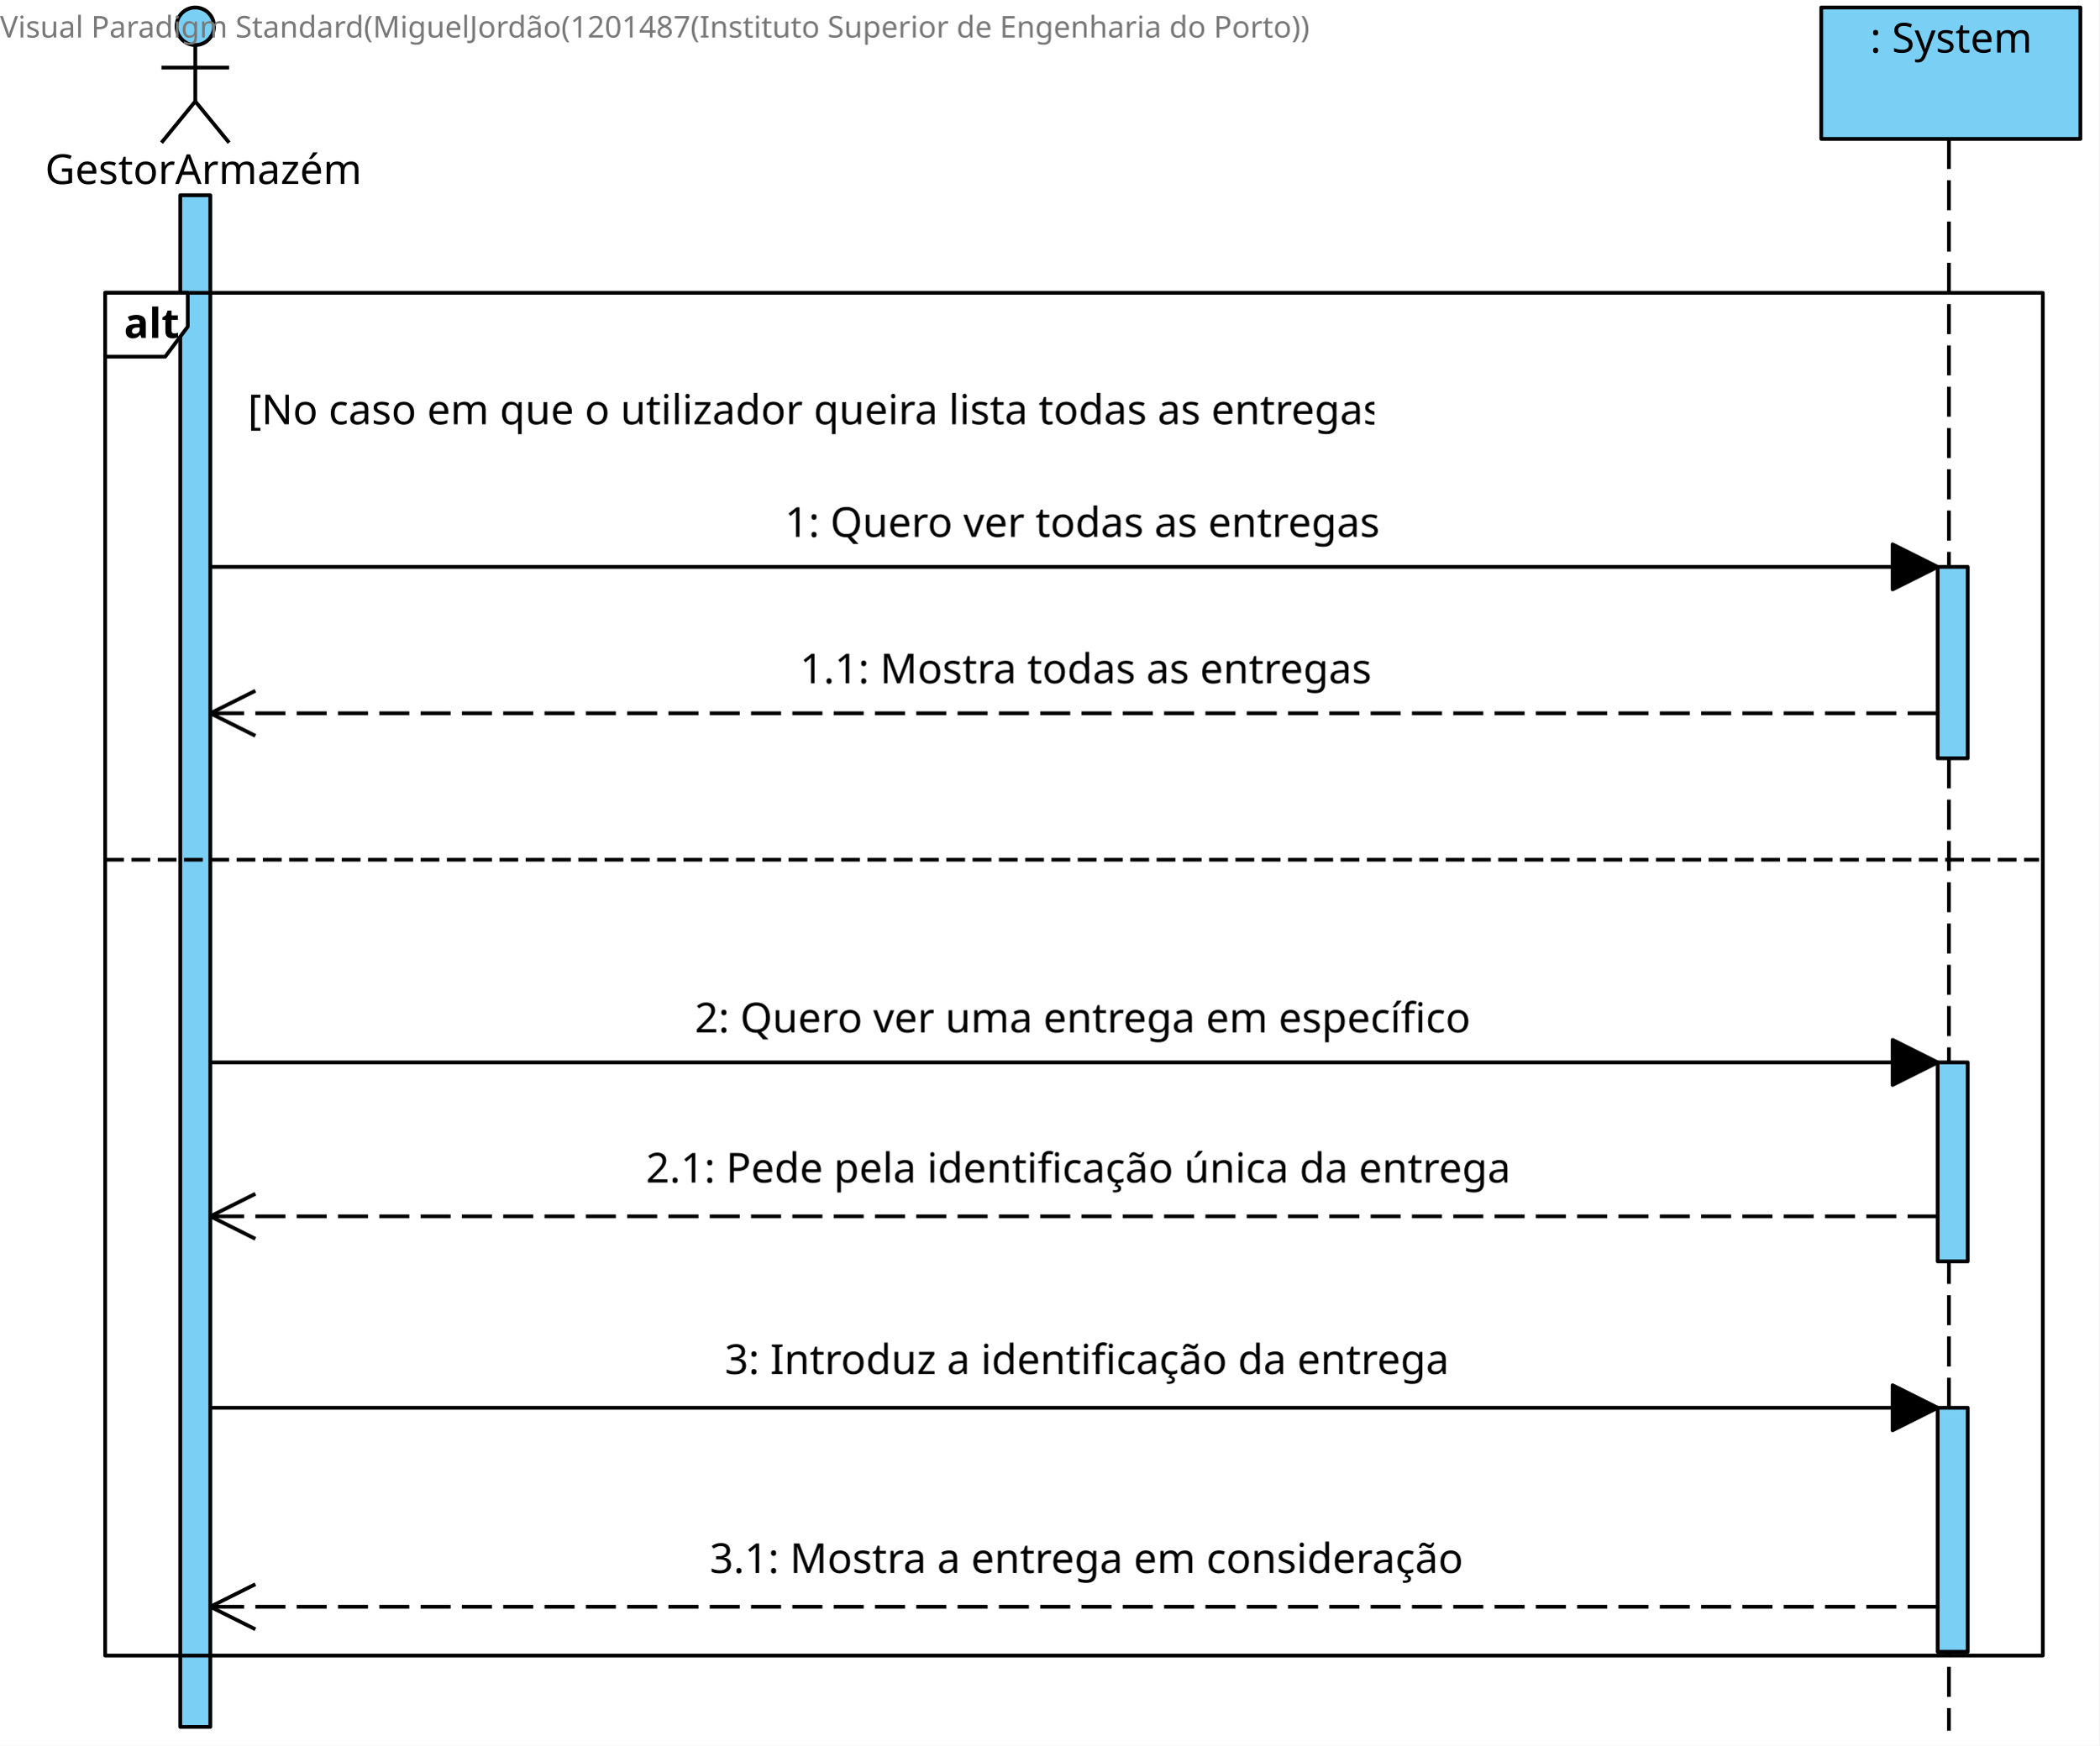
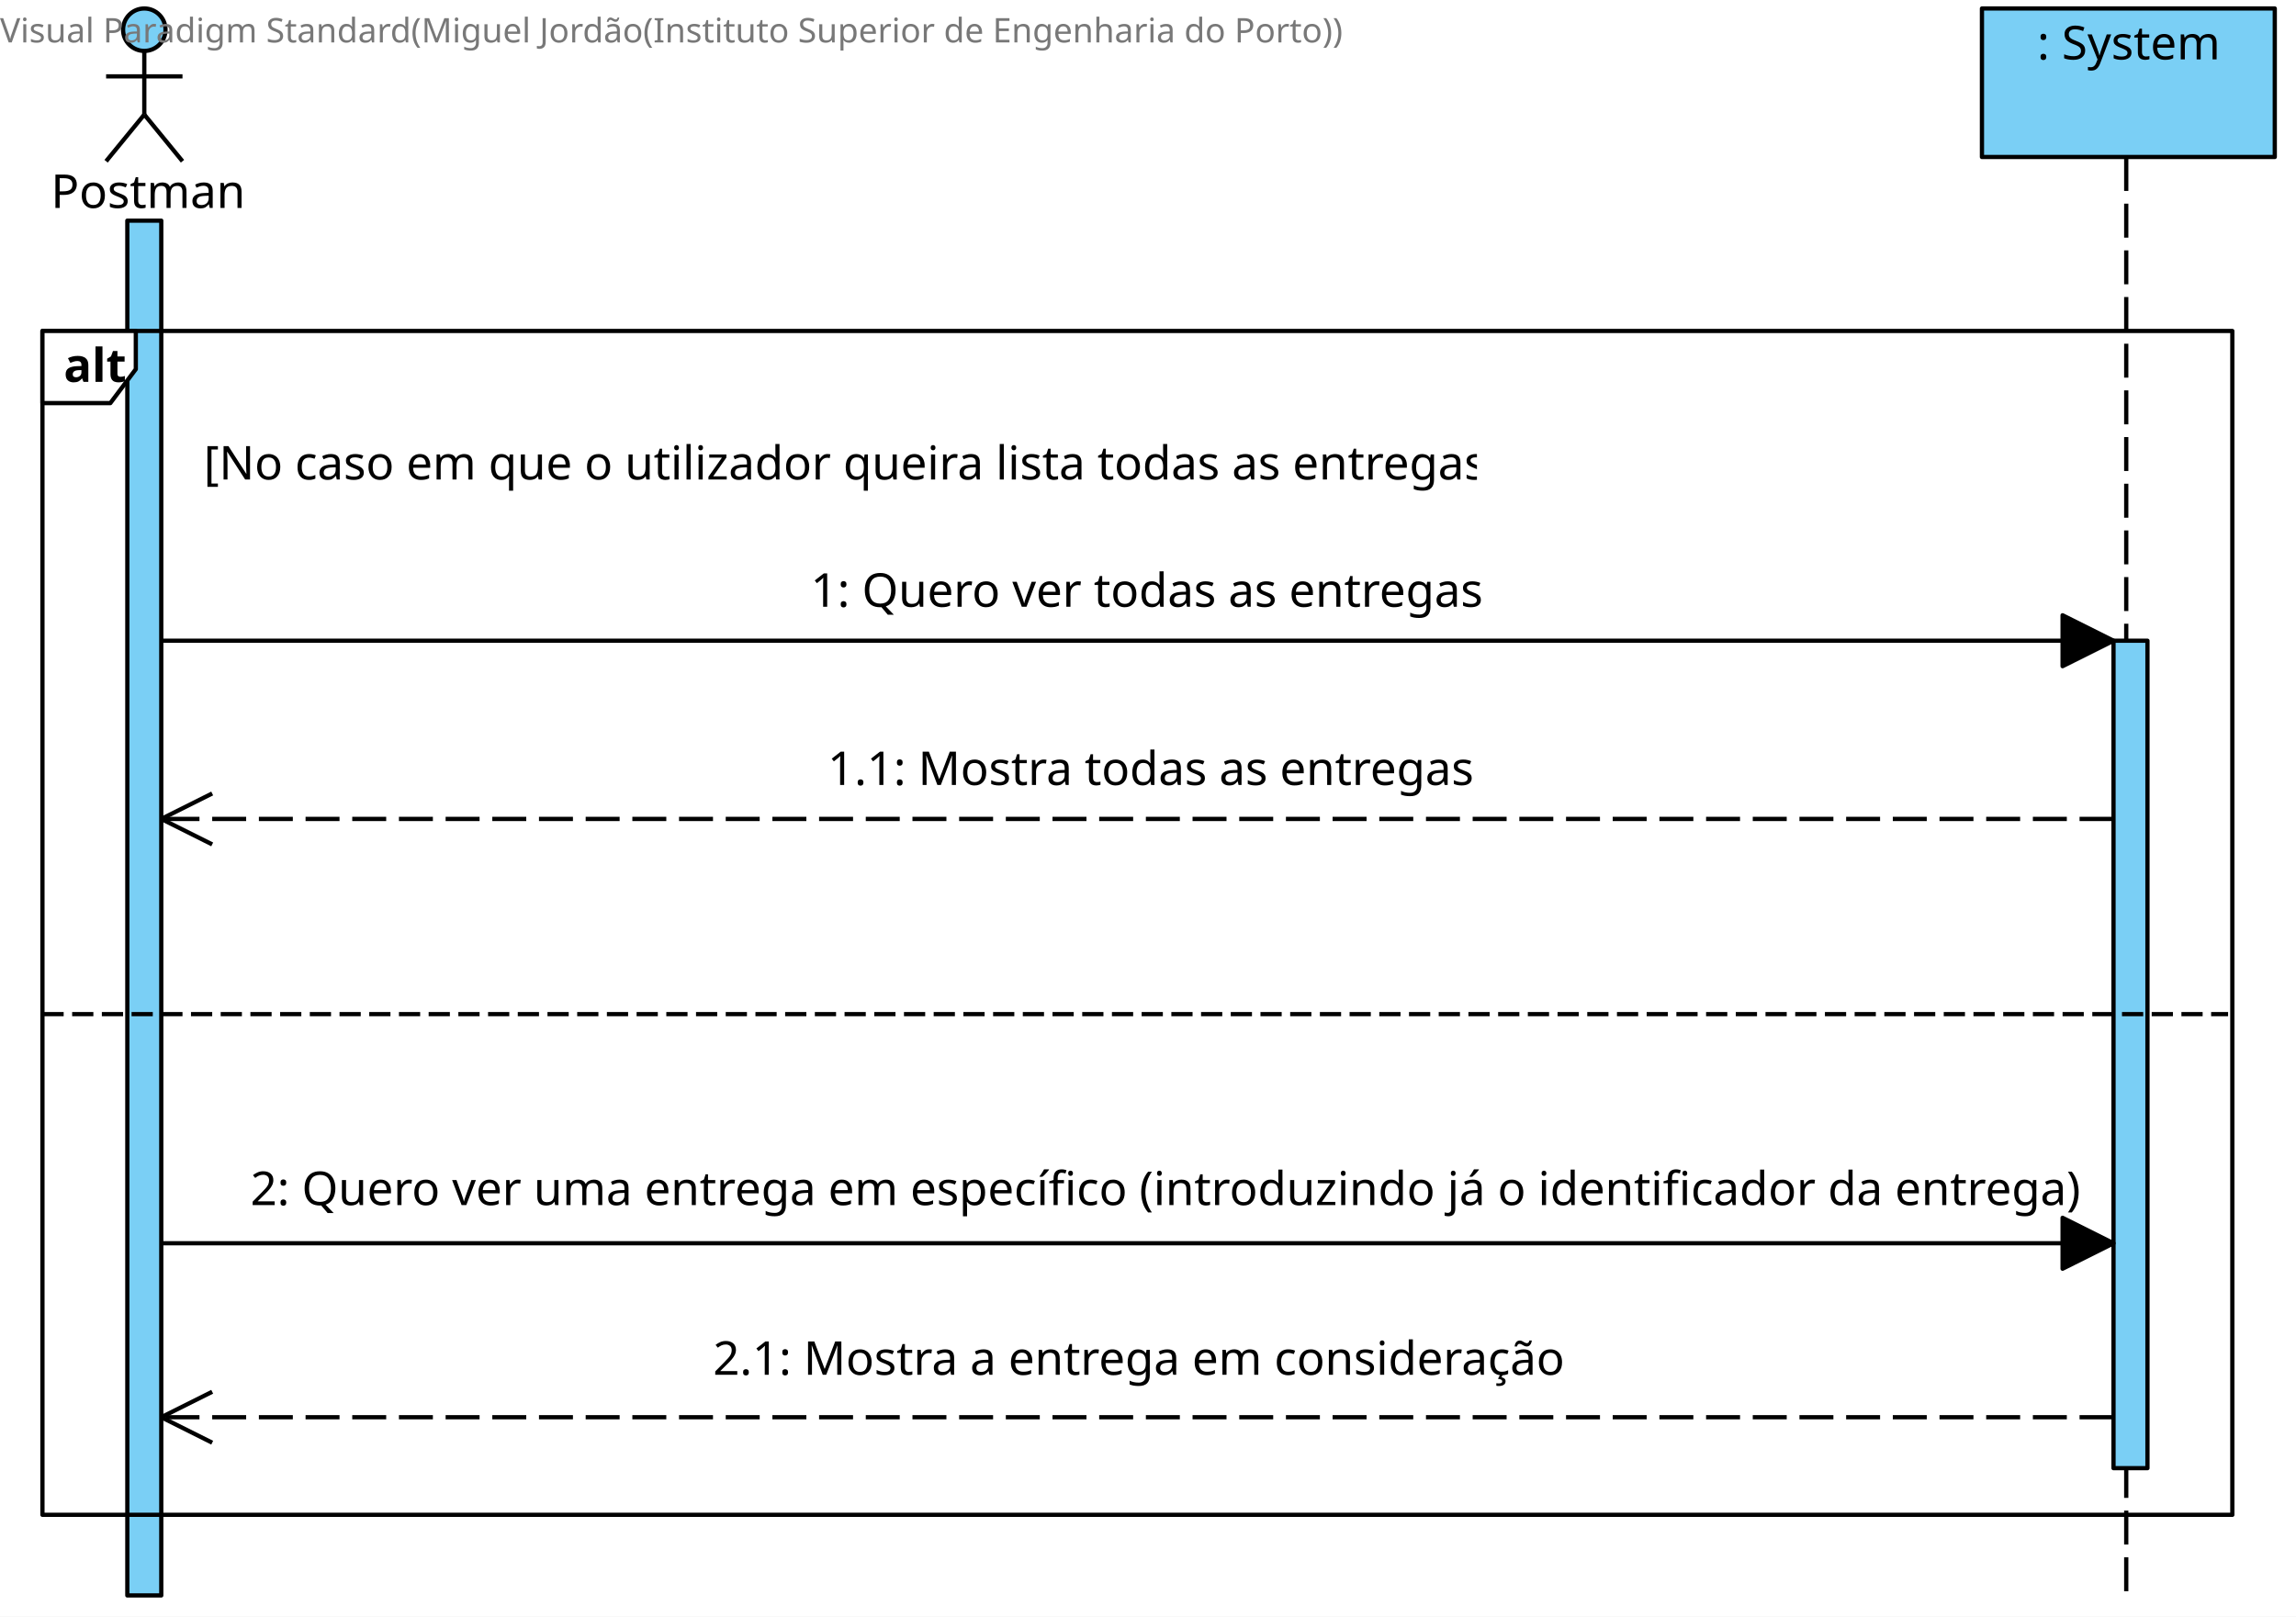
- <svg xmlns="http://www.w3.org/2000/svg" fill-opacity="0" color-rendering="auto" color-interpolation="auto" text-rendering="auto" stroke="rgb(0,0,0)" stroke-linecap="square" width="559" stroke-miterlimit="10" shape-rendering="auto" stroke-opacity="0" fill="rgb(0,0,0)" stroke-dasharray="none" font-weight="normal" stroke-width="1" height="465" font-family="'Dialog'" font-style="normal" stroke-linejoin="miter" font-size="12px" stroke-dashoffset="0" image-rendering="auto">
+ <svg xmlns="http://www.w3.org/2000/svg" fill-opacity="0" color-rendering="auto" color-interpolation="auto" text-rendering="auto" stroke="rgb(0,0,0)" stroke-linecap="square" width="541" stroke-miterlimit="10" shape-rendering="auto" stroke-opacity="0" fill="rgb(0,0,0)" stroke-dasharray="none" font-weight="normal" stroke-width="1" height="381" font-family="'Dialog'" font-style="normal" stroke-linejoin="miter" font-size="12px" stroke-dashoffset="0" image-rendering="auto">
  <defs id="genericDefs" />
  <g>
    <defs id="defs1">
      <clipPath clipPathUnits="userSpaceOnUse" id="clipPath1">
-         <path d="M-7 -7 L71 -7 L71 470 L-7 470 L-7 -7 Z" />
+         <path d="M-7 -7 L71 -7 L71 386 L-7 386 L-7 -7 Z" />
      </clipPath>
      <clipPath clipPathUnits="userSpaceOnUse" id="clipPath2">
-         <path d="M-7 -7 L81 -7 L81 470 L-7 470 L-7 -7 Z" />
+         <path d="M-7 -7 L81 -7 L81 386 L-7 386 L-7 -7 Z" />
      </clipPath>
      <clipPath clipPathUnits="userSpaceOnUse" id="clipPath3">
-         <path d="M-7 -7 L527 -7 L527 374 L-7 374 L-7 -7 Z" />
+         <path d="M-7 -7 L527 -7 L527 290 L-7 290 L-7 -7 Z" />
      </clipPath>
      <clipPath clipPathUnits="userSpaceOnUse" id="clipPath4">
-         <path d="M-7 -7 L-7 374 L527 374 L527 -7 Z" />
+         <path d="M-7 -7 L-7 290 L527 290 L527 -7 Z" />
      </clipPath>
      <clipPath clipPathUnits="userSpaceOnUse" id="clipPath5">
        <path d="M0 0 L0 18 L23 18 L23 0 Z" />
      </clipPath>
      <clipPath clipPathUnits="userSpaceOnUse" id="clipPath6">
-         <path d="M-7 -7 L19 -7 L19 62 L-7 62 L-7 -7 Z" />
+         <path d="M-7 -7 L19 -7 L19 206 L-7 206 L-7 -7 Z" />
      </clipPath>
      <clipPath clipPathUnits="userSpaceOnUse" id="clipPath7">
-         <path d="M-7 -7 L19 -7 L19 64 L-7 64 L-7 -7 Z" />
+         <path d="M-7 -7 L527 -7 L527 128 L-7 128 L-7 -7 Z" />
      </clipPath>
      <clipPath clipPathUnits="userSpaceOnUse" id="clipPath8">
-         <path d="M-7 -7 L527 -7 L527 222 L-7 222 L-7 -7 Z" />
+         <path d="M0 0 L0 4 L516 4 L516 0 Z" />
      </clipPath>
      <clipPath clipPathUnits="userSpaceOnUse" id="clipPath9">
-         <path d="M0 0 L0 4 L516 4 L516 0 Z" />
+         <path d="M-7 -7 L527 -7 L527 155 L-7 155 L-7 -7 Z" />
      </clipPath>
      <clipPath clipPathUnits="userSpaceOnUse" id="clipPath10">
-         <path d="M-7 -7 L19 -7 L19 76 L-7 76 L-7 -7 Z" />
+         <path d="M0 0 L0 15 L310 15 L310 0 Z" />
      </clipPath>
      <clipPath clipPathUnits="userSpaceOnUse" id="clipPath11">
-         <path d="M-7 -7 L527 -7 L527 145 L-7 145 L-7 -7 Z" />
+         <path d="M-64 -15 L128 -15 L128 30 L-64 30 L-64 -15 Z" />
      </clipPath>
      <clipPath clipPathUnits="userSpaceOnUse" id="clipPath12">
-         <path d="M0 0 L0 15 L310 15 L310 0 Z" />
+         <path d="M-70 -15 L140 -15 L140 30 L-70 30 L-70 -15 Z" />
      </clipPath>
      <clipPath clipPathUnits="userSpaceOnUse" id="clipPath13">
-         <path d="M-70 -15 L140 -15 L140 30 L-70 30 L-70 -15 Z" />
+         <path d="M0 0 L564 0 L564 104 L0 104 L0 0 Z" />
      </clipPath>
      <clipPath clipPathUnits="userSpaceOnUse" id="clipPath14">
-         <path d="M-101 -15 L202 -15 L202 30 L-101 30 L-101 -15 Z" />
+         <path d="M365 30 L365 45 L193 45 L193 30 ZM363 72 L363 87 L197 87 L197 72 ZM0 0 L0 104 L564 104 L564 0 Z" />
      </clipPath>
      <clipPath clipPathUnits="userSpaceOnUse" id="clipPath15">
-         <path d="M0 0 L564 0 L564 104 L0 104 L0 0 Z" />
+         <path d="M363 30 L363 45 L197 45 L197 30 ZM0 0 L0 104 L564 104 L564 0 L365 0 L365 3 L193 3 L193 0 Z" />
      </clipPath>
      <clipPath clipPathUnits="userSpaceOnUse" id="clipPath16">
-         <path d="M365 30 L365 45 L193 45 L193 30 ZM363 69 L363 84 L197 84 L197 69 ZM0 0 L0 104 L564 104 L564 0 Z" />
+         <path d="M489 29 L489 44 L62 44 L62 29 ZM383 69 L383 84 L171 84 L171 69 ZM0 0 L0 104 L564 104 L564 0 Z" />
      </clipPath>
      <clipPath clipPathUnits="userSpaceOnUse" id="clipPath17">
-         <path d="M363 30 L363 45 L197 45 L197 30 ZM0 0 L0 104 L564 104 L564 0 L365 0 L365 6 L193 6 L193 0 Z" />
+         <path d="M383 28 L383 43 L171 43 L171 28 ZM0 0 L0 104 L564 104 L564 0 L489 0 L489 3 L62 3 L62 0 Z" />
      </clipPath>
      <clipPath clipPathUnits="userSpaceOnUse" id="clipPath18">
-         <path d="M386 30 L386 45 L169 45 L169 30 ZM398 70 L398 85 L157 85 L157 70 ZM0 0 L0 104 L564 104 L564 0 Z" />
+         <path d="M-212 -15 L424 -15 L424 30 L-212 30 L-212 -15 Z" />
      </clipPath>
      <clipPath clipPathUnits="userSpaceOnUse" id="clipPath19">
-         <path d="M398 29 L398 44 L157 44 L157 29 ZM380 80 L380 95 L178 95 L178 80 ZM0 0 L0 104 L564 104 L564 0 L386 0 L386 4 L169 4 L169 0 Z" />
+         <path d="M-427 -15 L854 -15 L854 30 L-427 30 L-427 -15 Z" />
      </clipPath>
      <clipPath clipPathUnits="userSpaceOnUse" id="clipPath20">
-         <path d="M380 29 L380 44 L178 44 L178 29 ZM386 82 L386 97 L174 97 L174 82 ZM0 0 L0 104 L564 104 L564 0 Z" />
+         <path d="M-166 -15 L332 -15 L332 30 L-166 30 L-166 -15 Z" />
      </clipPath>
      <clipPath clipPathUnits="userSpaceOnUse" id="clipPath21">
-         <path d="M386 29 L386 44 L174 44 L174 29 ZM0 0 L0 104 L564 104 L564 0 Z" />
-       </clipPath>
-       <clipPath clipPathUnits="userSpaceOnUse" id="clipPath22">
-         <path d="M-212 -15 L424 -15 L424 30 L-212 30 L-212 -15 Z" />
-       </clipPath>
-       <clipPath clipPathUnits="userSpaceOnUse" id="clipPath23">
-         <path d="M-202 -15 L404 -15 L404 30 L-202 30 L-202 -15 Z" />
-       </clipPath>
-       <clipPath clipPathUnits="userSpaceOnUse" id="clipPath24">
-         <path d="M-241 -15 L482 -15 L482 30 L-241 30 L-241 -15 Z" />
-       </clipPath>
-       <clipPath clipPathUnits="userSpaceOnUse" id="clipPath25">
-         <path d="M-217 -15 L434 -15 L434 30 L-217 30 L-217 -15 Z" />
-       </clipPath>
-       <clipPath clipPathUnits="userSpaceOnUse" id="clipPath26">
-         <path d="M-166 -15 L332 -15 L332 30 L-166 30 L-166 -15 Z" />
-       </clipPath>
-       <clipPath clipPathUnits="userSpaceOnUse" id="clipPath27">
        <path d="M-172 -15 L344 -15 L344 30 L-172 30 L-172 -15 Z" />
      </clipPath>
    </defs>
    <g fill="white" text-rendering="geometricPrecision" fill-opacity="1" stroke-opacity="1" stroke="white">
-       <rect x="0" width="559" height="465" y="0" stroke="none" />
+       <rect x="0" width="541" height="381" y="0" stroke="none" />
    </g>
-     <g font-size="11px" transform="translate(22,2)" fill-opacity="1" fill="rgb(122,207,245)" text-rendering="geometricPrecision" image-rendering="optimizeQuality" font-family="sans-serif" stroke="rgb(122,207,245)" stroke-opacity="1">
+     <g font-size="11px" transform="translate(4,2)" fill-opacity="1" fill="rgb(122,207,245)" text-rendering="geometricPrecision" image-rendering="optimizeQuality" font-family="sans-serif" stroke="rgb(122,207,245)" stroke-opacity="1">
      <circle r="5" clip-path="url(#clipPath1)" cx="30" cy="5" stroke="none" />
-       <rect x="26" width="8" height="408" y="50" clip-path="url(#clipPath1)" stroke="none" />
+       <rect x="26" width="8" height="324" y="50" clip-path="url(#clipPath1)" stroke="none" />
    </g>
-     <g stroke-linecap="butt" font-size="11px" transform="translate(22,2)" fill-opacity="1" fill="black" text-rendering="geometricPrecision" image-rendering="optimizeQuality" font-family="sans-serif" stroke-linejoin="round" stroke="black" stroke-opacity="1" stroke-miterlimit="0">
+     <g stroke-linecap="butt" font-size="11px" transform="translate(4,2)" fill-opacity="1" fill="black" text-rendering="geometricPrecision" image-rendering="optimizeQuality" font-family="sans-serif" stroke-linejoin="round" stroke="black" stroke-opacity="1" stroke-miterlimit="0">
      <circle fill="none" r="5" clip-path="url(#clipPath1)" cx="30" cy="5" />
-       <rect fill="none" x="26" width="8" height="408" y="50" clip-path="url(#clipPath1)" />
+       <rect fill="none" x="26" width="8" height="324" y="50" clip-path="url(#clipPath1)" />
      <line y2="25" fill="none" x1="30" clip-path="url(#clipPath1)" x2="30" y1="10" />
      <line y2="36" fill="none" x1="30" clip-path="url(#clipPath1)" x2="21" y1="25" />
      <line y2="36" fill="none" x1="30" clip-path="url(#clipPath1)" x2="39" y1="25" />
      <line y2="16" fill="none" x1="21" clip-path="url(#clipPath1)" x2="39" y1="16" />
    </g>
-     <g font-size="11px" transform="translate(485,2)" fill-opacity="1" fill="rgb(122,207,245)" text-rendering="geometricPrecision" image-rendering="optimizeQuality" font-family="sans-serif" stroke="rgb(122,207,245)" stroke-opacity="1">
+     <g font-size="11px" transform="translate(467,2)" fill-opacity="1" fill="rgb(122,207,245)" text-rendering="geometricPrecision" image-rendering="optimizeQuality" font-family="sans-serif" stroke="rgb(122,207,245)" stroke-opacity="1">
      <rect x="0" width="69" height="35" y="0" clip-path="url(#clipPath2)" stroke="none" />
    </g>
-     <g stroke-linecap="butt" font-size="11px" transform="translate(485,2)" fill-opacity="1" fill="black" text-rendering="geometricPrecision" image-rendering="optimizeQuality" font-family="sans-serif" stroke-linejoin="round" stroke="black" stroke-opacity="1" stroke-miterlimit="0">
+     <g stroke-linecap="butt" font-size="11px" transform="translate(467,2)" fill-opacity="1" fill="black" text-rendering="geometricPrecision" image-rendering="optimizeQuality" font-family="sans-serif" stroke-linejoin="round" stroke="black" stroke-opacity="1" stroke-miterlimit="0">
      <rect fill="none" x="0" width="69" height="35" y="0" clip-path="url(#clipPath2)" />
-       <line clip-path="url(#clipPath2)" fill="none" x1="34" x2="34" y1="35" y2="459" stroke-linejoin="bevel" stroke-dasharray="8,3" />
+       <line clip-path="url(#clipPath2)" fill="none" x1="34" x2="34" y1="35" y2="375" stroke-linejoin="bevel" stroke-dasharray="8,3" />
    </g>
-     <g fill-opacity="1" text-rendering="geometricPrecision" stroke="black" stroke-linecap="butt" transform="translate(28,78)" stroke-miterlimit="0" stroke-opacity="1" fill="black" font-weight="bold" font-family="sans-serif" stroke-linejoin="round" font-size="11px" image-rendering="optimizeQuality">
-       <rect fill="none" x="0" width="516" height="363" y="0" clip-path="url(#clipPath4)" />
+     <g fill-opacity="1" text-rendering="geometricPrecision" stroke="black" stroke-linecap="butt" transform="translate(10,78)" stroke-miterlimit="0" stroke-opacity="1" fill="black" font-weight="bold" font-family="sans-serif" stroke-linejoin="round" font-size="11px" image-rendering="optimizeQuality">
+       <rect fill="none" x="0" width="516" height="279" y="0" clip-path="url(#clipPath4)" />
    </g>
-     <g font-size="11px" transform="translate(28,78)" fill-opacity="1" fill="white" text-rendering="geometricPrecision" image-rendering="optimizeQuality" font-family="sans-serif" stroke="white" font-weight="bold" stroke-opacity="1">
+     <g font-size="11px" transform="translate(10,78)" fill-opacity="1" fill="white" text-rendering="geometricPrecision" image-rendering="optimizeQuality" font-family="sans-serif" stroke="white" font-weight="bold" stroke-opacity="1">
      <path d="M22 0 L22 9 L16 17 L0 17 L0 0 Z" stroke="none" clip-path="url(#clipPath4)" />
    </g>
-     <g fill-opacity="1" text-rendering="geometricPrecision" stroke="black" stroke-linecap="butt" transform="translate(28,78)" stroke-miterlimit="0" stroke-opacity="1" fill="black" font-weight="bold" font-family="sans-serif" stroke-linejoin="round" font-size="11px" image-rendering="optimizeQuality">
+     <g fill-opacity="1" text-rendering="geometricPrecision" stroke="black" stroke-linecap="butt" transform="translate(10,78)" stroke-miterlimit="0" stroke-opacity="1" fill="black" font-weight="bold" font-family="sans-serif" stroke-linejoin="round" font-size="11px" image-rendering="optimizeQuality">
      <path fill="none" d="M22 0 L22 9 L16 17 L0 17 L0 0 Z" clip-path="url(#clipPath4)" />
    </g>
-     <g font-size="11px" transform="translate(28,78)" fill-opacity="1" fill="black" text-rendering="geometricPrecision" image-rendering="optimizeQuality" font-family="sans-serif" stroke="black" font-weight="bold" stroke-opacity="1">
+     <g font-size="11px" transform="translate(10,78)" fill-opacity="1" fill="black" text-rendering="geometricPrecision" image-rendering="optimizeQuality" font-family="sans-serif" stroke="black" font-weight="bold" stroke-opacity="1">
      <text x="5" xml:space="preserve" y="12" clip-path="url(#clipPath5)" stroke="none">alt</text>
    </g>
-     <g font-size="11px" transform="translate(516,151)" fill-opacity="1" fill="rgb(122,207,245)" text-rendering="geometricPrecision" image-rendering="optimizeQuality" font-family="sans-serif" stroke="rgb(122,207,245)" stroke-opacity="1">
-       <rect x="0" width="8" height="51" y="0" clip-path="url(#clipPath6)" stroke="none" />
+     <g font-size="11px" transform="translate(498,151)" fill-opacity="1" fill="rgb(122,207,245)" text-rendering="geometricPrecision" image-rendering="optimizeQuality" font-family="sans-serif" stroke="rgb(122,207,245)" stroke-opacity="1">
+       <rect x="0" width="8" height="195" y="0" clip-path="url(#clipPath6)" stroke="none" />
    </g>
-     <g stroke-linecap="butt" font-size="11px" transform="translate(516,151)" fill-opacity="1" fill="black" text-rendering="geometricPrecision" image-rendering="optimizeQuality" font-family="sans-serif" stroke-linejoin="round" stroke="black" stroke-opacity="1" stroke-miterlimit="0">
-       <rect fill="none" x="0" width="8" height="51" y="0" clip-path="url(#clipPath6)" />
+     <g stroke-linecap="butt" font-size="11px" transform="translate(498,151)" fill-opacity="1" fill="black" text-rendering="geometricPrecision" image-rendering="optimizeQuality" font-family="sans-serif" stroke-linejoin="round" stroke="black" stroke-opacity="1" stroke-miterlimit="0">
+       <rect fill="none" x="0" width="8" height="195" y="0" clip-path="url(#clipPath6)" />
    </g>
-     <g font-size="11px" transform="translate(516,283)" fill-opacity="1" fill="rgb(122,207,245)" text-rendering="geometricPrecision" image-rendering="optimizeQuality" font-family="sans-serif" stroke="rgb(122,207,245)" stroke-opacity="1">
-       <rect x="0" width="8" height="53" y="0" clip-path="url(#clipPath7)" stroke="none" />
+     <g fill-opacity="1" text-rendering="geometricPrecision" stroke="black" stroke-linecap="butt" transform="translate(10,96)" stroke-miterlimit="0" stroke-opacity="1" fill="black" stroke-dasharray="5,2" font-family="sans-serif" stroke-linejoin="bevel" font-size="11px" image-rendering="optimizeQuality">
+       <line y2="143" fill="none" x1="0" clip-path="url(#clipPath9)" x2="515" y1="143" />
    </g>
-     <g stroke-linecap="butt" font-size="11px" transform="translate(516,283)" fill-opacity="1" fill="black" text-rendering="geometricPrecision" image-rendering="optimizeQuality" font-family="sans-serif" stroke-linejoin="round" stroke="black" stroke-opacity="1" stroke-miterlimit="0">
-       <rect fill="none" x="0" width="8" height="53" y="0" clip-path="url(#clipPath7)" />
-     </g>
-     <g font-size="11px" transform="translate(516,375)" fill-opacity="1" fill="rgb(122,207,245)" text-rendering="geometricPrecision" image-rendering="optimizeQuality" font-family="sans-serif" stroke="rgb(122,207,245)" stroke-opacity="1">
-       <rect x="0" width="8" height="65" y="0" clip-path="url(#clipPath10)" stroke="none" />
-     </g>
-     <g stroke-linecap="butt" font-size="11px" transform="translate(516,375)" fill-opacity="1" fill="black" text-rendering="geometricPrecision" image-rendering="optimizeQuality" font-family="sans-serif" stroke-linejoin="round" stroke="black" stroke-opacity="1" stroke-miterlimit="0">
-       <rect fill="none" x="0" width="8" height="65" y="0" clip-path="url(#clipPath10)" />
-     </g>
-     <g fill-opacity="1" text-rendering="geometricPrecision" stroke="black" stroke-linecap="butt" transform="translate(28,96)" stroke-miterlimit="0" stroke-opacity="1" fill="black" stroke-dasharray="5,2" font-family="sans-serif" stroke-linejoin="bevel" font-size="11px" image-rendering="optimizeQuality">
-       <line y2="133" fill="none" x1="0" clip-path="url(#clipPath11)" x2="515" y1="133" />
-     </g>
-     <g font-size="11px" transform="translate(56,101)" fill-opacity="1" fill="white" text-rendering="geometricPrecision" image-rendering="optimizeQuality" font-family="sans-serif" stroke="white" stroke-opacity="1">
-       <rect x="9" width="291" height="17" y="-1" clip-path="url(#clipPath12)" stroke="none" />
-       <text fill="black" x="10" xml:space="preserve" y="12" clip-path="url(#clipPath12)" stroke="none">[No caso em que o utilizador queira lista todas as entregas]</text>
-     </g>
-     <g font-size="11px" transform="translate(485,2)" fill-opacity="1" fill="black" text-rendering="geometricPrecision" image-rendering="optimizeQuality" font-family="sans-serif" stroke="black" stroke-opacity="1">
-       <text x="13" xml:space="preserve" y="12" clip-path="url(#clipPath13)" stroke="none">: System</text>
+     <g font-size="11px" transform="translate(38,101)" fill-opacity="1" fill="white" text-rendering="geometricPrecision" image-rendering="optimizeQuality" font-family="sans-serif" stroke="white" stroke-opacity="1">
+       <rect x="9" width="291" height="17" y="-1" clip-path="url(#clipPath10)" stroke="none" />
+       <text fill="black" x="10" xml:space="preserve" y="12" clip-path="url(#clipPath10)" stroke="none">[No caso em que o utilizador queira lista todas as entregas]</text>
    </g>
    <g font-size="11px" transform="translate(2,37)" fill-opacity="1" fill="black" text-rendering="geometricPrecision" image-rendering="optimizeQuality" font-family="sans-serif" stroke="black" stroke-opacity="1">
-       <text x="10" xml:space="preserve" y="12" clip-path="url(#clipPath14)" stroke="none">GestorArmazém</text>
+       <text x="10" xml:space="preserve" y="12" clip-path="url(#clipPath11)" stroke="none">Postman</text>
    </g>
-     <g stroke-linecap="butt" font-size="11px" transform="translate(6,101)" fill-opacity="1" fill="black" text-rendering="geometricPrecision" image-rendering="optimizeQuality" font-family="sans-serif" stroke-linejoin="round" stroke="black" stroke-opacity="1">
+     <g font-size="11px" transform="translate(467,2)" fill-opacity="1" fill="black" text-rendering="geometricPrecision" image-rendering="optimizeQuality" font-family="sans-serif" stroke="black" stroke-opacity="1">
+       <text x="13" xml:space="preserve" y="12" clip-path="url(#clipPath12)" stroke="none">: System</text>
+     </g>
+     <g stroke-linecap="butt" font-size="11px" transform="translate(-12,101)" fill-opacity="1" fill="black" text-rendering="geometricPrecision" image-rendering="optimizeQuality" font-family="sans-serif" stroke-linejoin="round" stroke="black" stroke-opacity="1">
+       <line y2="50" fill="none" x1="50" clip-path="url(#clipPath14)" x2="510" y1="50" />
+       <polygon points=" 510 50 498 44 498 56" clip-path="url(#clipPath14)" stroke="none" />
+       <polygon fill="none" points=" 510 50 498 44 498 56" clip-path="url(#clipPath14)" />
+     </g>
+     <g fill-opacity="1" text-rendering="geometricPrecision" stroke="black" stroke-linecap="butt" transform="translate(-12,143)" stroke-miterlimit="0" stroke-opacity="1" fill="black" stroke-dasharray="8,3" font-family="sans-serif" stroke-linejoin="round" font-size="11px" image-rendering="optimizeQuality">
+       <line y2="50" fill="none" x1="510" clip-path="url(#clipPath15)" x2="50" y1="50" />
+       <line clip-path="url(#clipPath15)" fill="none" x1="50" x2="62" y1="50" y2="56" stroke-dasharray="none" stroke-miterlimit="10" />
+       <line clip-path="url(#clipPath15)" fill="none" x1="50" x2="62" y1="50" y2="44" stroke-dasharray="none" stroke-miterlimit="10" />
+     </g>
+     <g stroke-linecap="butt" font-size="11px" transform="translate(-12,243)" fill-opacity="1" fill="black" text-rendering="geometricPrecision" image-rendering="optimizeQuality" font-family="sans-serif" stroke-linejoin="round" stroke="black" stroke-opacity="1">
      <line y2="50" fill="none" x1="50" clip-path="url(#clipPath16)" x2="510" y1="50" />
      <polygon points=" 510 50 498 44 498 56" clip-path="url(#clipPath16)" stroke="none" />
      <polygon fill="none" points=" 510 50 498 44 498 56" clip-path="url(#clipPath16)" />
    </g>
-     <g fill-opacity="1" text-rendering="geometricPrecision" stroke="black" stroke-linecap="butt" transform="translate(6,140)" stroke-miterlimit="0" stroke-opacity="1" fill="black" stroke-dasharray="8,3" font-family="sans-serif" stroke-linejoin="round" font-size="11px" image-rendering="optimizeQuality">
+     <g fill-opacity="1" text-rendering="geometricPrecision" stroke="black" stroke-linecap="butt" transform="translate(-12,284)" stroke-miterlimit="0" stroke-opacity="1" fill="black" stroke-dasharray="8,3" font-family="sans-serif" stroke-linejoin="round" font-size="11px" image-rendering="optimizeQuality">
      <line y2="50" fill="none" x1="510" clip-path="url(#clipPath17)" x2="50" y1="50" />
      <line clip-path="url(#clipPath17)" fill="none" x1="50" x2="62" y1="50" y2="56" stroke-dasharray="none" stroke-miterlimit="10" />
      <line clip-path="url(#clipPath17)" fill="none" x1="50" x2="62" y1="50" y2="44" stroke-dasharray="none" stroke-miterlimit="10" />
    </g>
-     <g stroke-linecap="butt" font-size="11px" transform="translate(6,233)" fill-opacity="1" fill="black" text-rendering="geometricPrecision" image-rendering="optimizeQuality" font-family="sans-serif" stroke-linejoin="round" stroke="black" stroke-opacity="1">
-       <line y2="50" fill="none" x1="50" clip-path="url(#clipPath18)" x2="510" y1="50" />
-       <polygon points=" 510 50 498 44 498 56" clip-path="url(#clipPath18)" stroke="none" />
-       <polygon fill="none" points=" 510 50 498 44 498 56" clip-path="url(#clipPath18)" />
+     <g font-size="11px" transform="translate(159,312)" fill-opacity="1" fill="white" text-rendering="geometricPrecision" image-rendering="optimizeQuality" font-family="sans-serif" stroke="white" stroke-opacity="1">
+       <rect x="0" width="212" height="15" y="0" clip-path="url(#clipPath18)" stroke="none" />
+       <text fill="black" x="9" xml:space="preserve" y="12" clip-path="url(#clipPath18)" stroke="none">2.1: Mostra a entrega em consideração</text>
    </g>
-     <g fill-opacity="1" text-rendering="geometricPrecision" stroke="black" stroke-linecap="butt" transform="translate(6,274)" stroke-miterlimit="0" stroke-opacity="1" fill="black" stroke-dasharray="8,3" font-family="sans-serif" stroke-linejoin="round" font-size="11px" image-rendering="optimizeQuality">
-       <line y2="50" fill="none" x1="510" clip-path="url(#clipPath19)" x2="50" y1="50" />
-       <line clip-path="url(#clipPath19)" fill="none" x1="50" x2="62" y1="50" y2="56" stroke-dasharray="none" stroke-miterlimit="10" />
-       <line clip-path="url(#clipPath19)" fill="none" x1="50" x2="62" y1="50" y2="44" stroke-dasharray="none" stroke-miterlimit="10" />
+     <g font-size="11px" transform="translate(50,272)" fill-opacity="1" fill="white" text-rendering="geometricPrecision" image-rendering="optimizeQuality" font-family="sans-serif" stroke="white" stroke-opacity="1">
+       <rect x="0" width="427" height="15" y="0" clip-path="url(#clipPath19)" stroke="none" />
+       <text fill="black" x="9" xml:space="preserve" y="12" clip-path="url(#clipPath19)" stroke="none">2: Quero ver uma entrega em específico (introduzindo já o identificador da entrega)</text>
    </g>
-     <g stroke-linecap="butt" font-size="11px" transform="translate(6,325)" fill-opacity="1" fill="black" text-rendering="geometricPrecision" image-rendering="optimizeQuality" font-family="sans-serif" stroke-linejoin="round" stroke="black" stroke-opacity="1">
-       <line y2="50" fill="none" x1="50" clip-path="url(#clipPath20)" x2="510" y1="50" />
-       <polygon points=" 510 50 498 44 498 56" clip-path="url(#clipPath20)" stroke="none" />
-       <polygon fill="none" points=" 510 50 498 44 498 56" clip-path="url(#clipPath20)" />
+     <g font-size="11px" transform="translate(185,173)" fill-opacity="1" fill="white" text-rendering="geometricPrecision" image-rendering="optimizeQuality" font-family="sans-serif" stroke="white" stroke-opacity="1">
+       <rect x="0" width="166" height="15" y="0" clip-path="url(#clipPath20)" stroke="none" />
+       <text fill="black" x="10" xml:space="preserve" y="12" clip-path="url(#clipPath20)" stroke="none">1.1: Mostra todas as entregas</text>
    </g>
-     <g fill-opacity="1" text-rendering="geometricPrecision" stroke="black" stroke-linecap="butt" transform="translate(6,378)" stroke-miterlimit="0" stroke-opacity="1" fill="black" stroke-dasharray="8,3" font-family="sans-serif" stroke-linejoin="round" font-size="11px" image-rendering="optimizeQuality">
-       <line y2="50" fill="none" x1="510" clip-path="url(#clipPath21)" x2="50" y1="50" />
-       <line clip-path="url(#clipPath21)" fill="none" x1="50" x2="62" y1="50" y2="56" stroke-dasharray="none" stroke-miterlimit="10" />
-       <line clip-path="url(#clipPath21)" fill="none" x1="50" x2="62" y1="50" y2="44" stroke-dasharray="none" stroke-miterlimit="10" />
-     </g>
-     <g font-size="11px" transform="translate(180,407)" fill-opacity="1" fill="white" text-rendering="geometricPrecision" image-rendering="optimizeQuality" font-family="sans-serif" stroke="white" stroke-opacity="1">
-       <rect x="0" width="212" height="15" y="0" clip-path="url(#clipPath22)" stroke="none" />
-       <text fill="black" x="9" xml:space="preserve" y="12" clip-path="url(#clipPath22)" stroke="none">3.1: Mostra a entrega em consideração</text>
-     </g>
-     <g font-size="11px" transform="translate(184,354)" fill-opacity="1" fill="white" text-rendering="geometricPrecision" image-rendering="optimizeQuality" font-family="sans-serif" stroke="white" stroke-opacity="1">
-       <rect x="0" width="202" height="15" y="0" clip-path="url(#clipPath23)" stroke="none" />
-       <text fill="black" x="9" xml:space="preserve" y="12" clip-path="url(#clipPath23)" stroke="none">3: Introduz a identificação da entrega</text>
-     </g>
-     <g font-size="11px" transform="translate(163,303)" fill-opacity="1" fill="white" text-rendering="geometricPrecision" image-rendering="optimizeQuality" font-family="sans-serif" stroke="white" stroke-opacity="1">
-       <rect x="0" width="241" height="15" y="0" clip-path="url(#clipPath24)" stroke="none" />
-       <text fill="black" x="9" xml:space="preserve" y="12" clip-path="url(#clipPath24)" stroke="none">2.1: Pede pela identificação única da entrega</text>
-     </g>
-     <g font-size="11px" transform="translate(175,263)" fill-opacity="1" fill="white" text-rendering="geometricPrecision" image-rendering="optimizeQuality" font-family="sans-serif" stroke="white" stroke-opacity="1">
-       <rect x="0" width="217" height="15" y="0" clip-path="url(#clipPath25)" stroke="none" />
-       <text fill="black" x="10" xml:space="preserve" y="12" clip-path="url(#clipPath25)" stroke="none">2: Quero ver uma entrega em específico</text>
-     </g>
-     <g font-size="11px" transform="translate(203,170)" fill-opacity="1" fill="white" text-rendering="geometricPrecision" image-rendering="optimizeQuality" font-family="sans-serif" stroke="white" stroke-opacity="1">
-       <rect x="0" width="166" height="15" y="0" clip-path="url(#clipPath26)" stroke="none" />
-       <text fill="black" x="10" xml:space="preserve" y="12" clip-path="url(#clipPath26)" stroke="none">1.1: Mostra todas as entregas</text>
-     </g>
-     <g font-size="11px" transform="translate(199,131)" fill-opacity="1" fill="white" text-rendering="geometricPrecision" image-rendering="optimizeQuality" font-family="sans-serif" stroke="white" stroke-opacity="1">
-       <rect x="0" width="172" height="15" y="0" clip-path="url(#clipPath27)" stroke="none" />
-       <text fill="black" x="10" xml:space="preserve" y="12" clip-path="url(#clipPath27)" stroke="none">1: Quero ver todas as entregas</text>
+     <g font-size="11px" transform="translate(181,131)" fill-opacity="1" fill="white" text-rendering="geometricPrecision" image-rendering="optimizeQuality" font-family="sans-serif" stroke="white" stroke-opacity="1">
+       <rect x="0" width="172" height="15" y="0" clip-path="url(#clipPath21)" stroke="none" />
+       <text fill="black" x="10" xml:space="preserve" y="12" clip-path="url(#clipPath21)" stroke="none">1: Quero ver todas as entregas</text>
    </g>
    <g font-size="8px" fill-opacity="1" fill="rgb(120,120,120)" text-rendering="geometricPrecision" image-rendering="optimizeQuality" stroke="rgb(120,120,120)" stroke-opacity="1">
-       <text x="0" xml:space="preserve" y="10" stroke="none">Visual Paradigm Standard(MiguelJordão(1201487(Instituto Superior de Engenharia do Porto))</text>
+       <text x="0" xml:space="preserve" y="10" stroke="none">Visual Paradigm Standard(Miguel Jordão(Instituto Superior de Engenharia do Porto))</text>
    </g>
  </g>
</svg>
